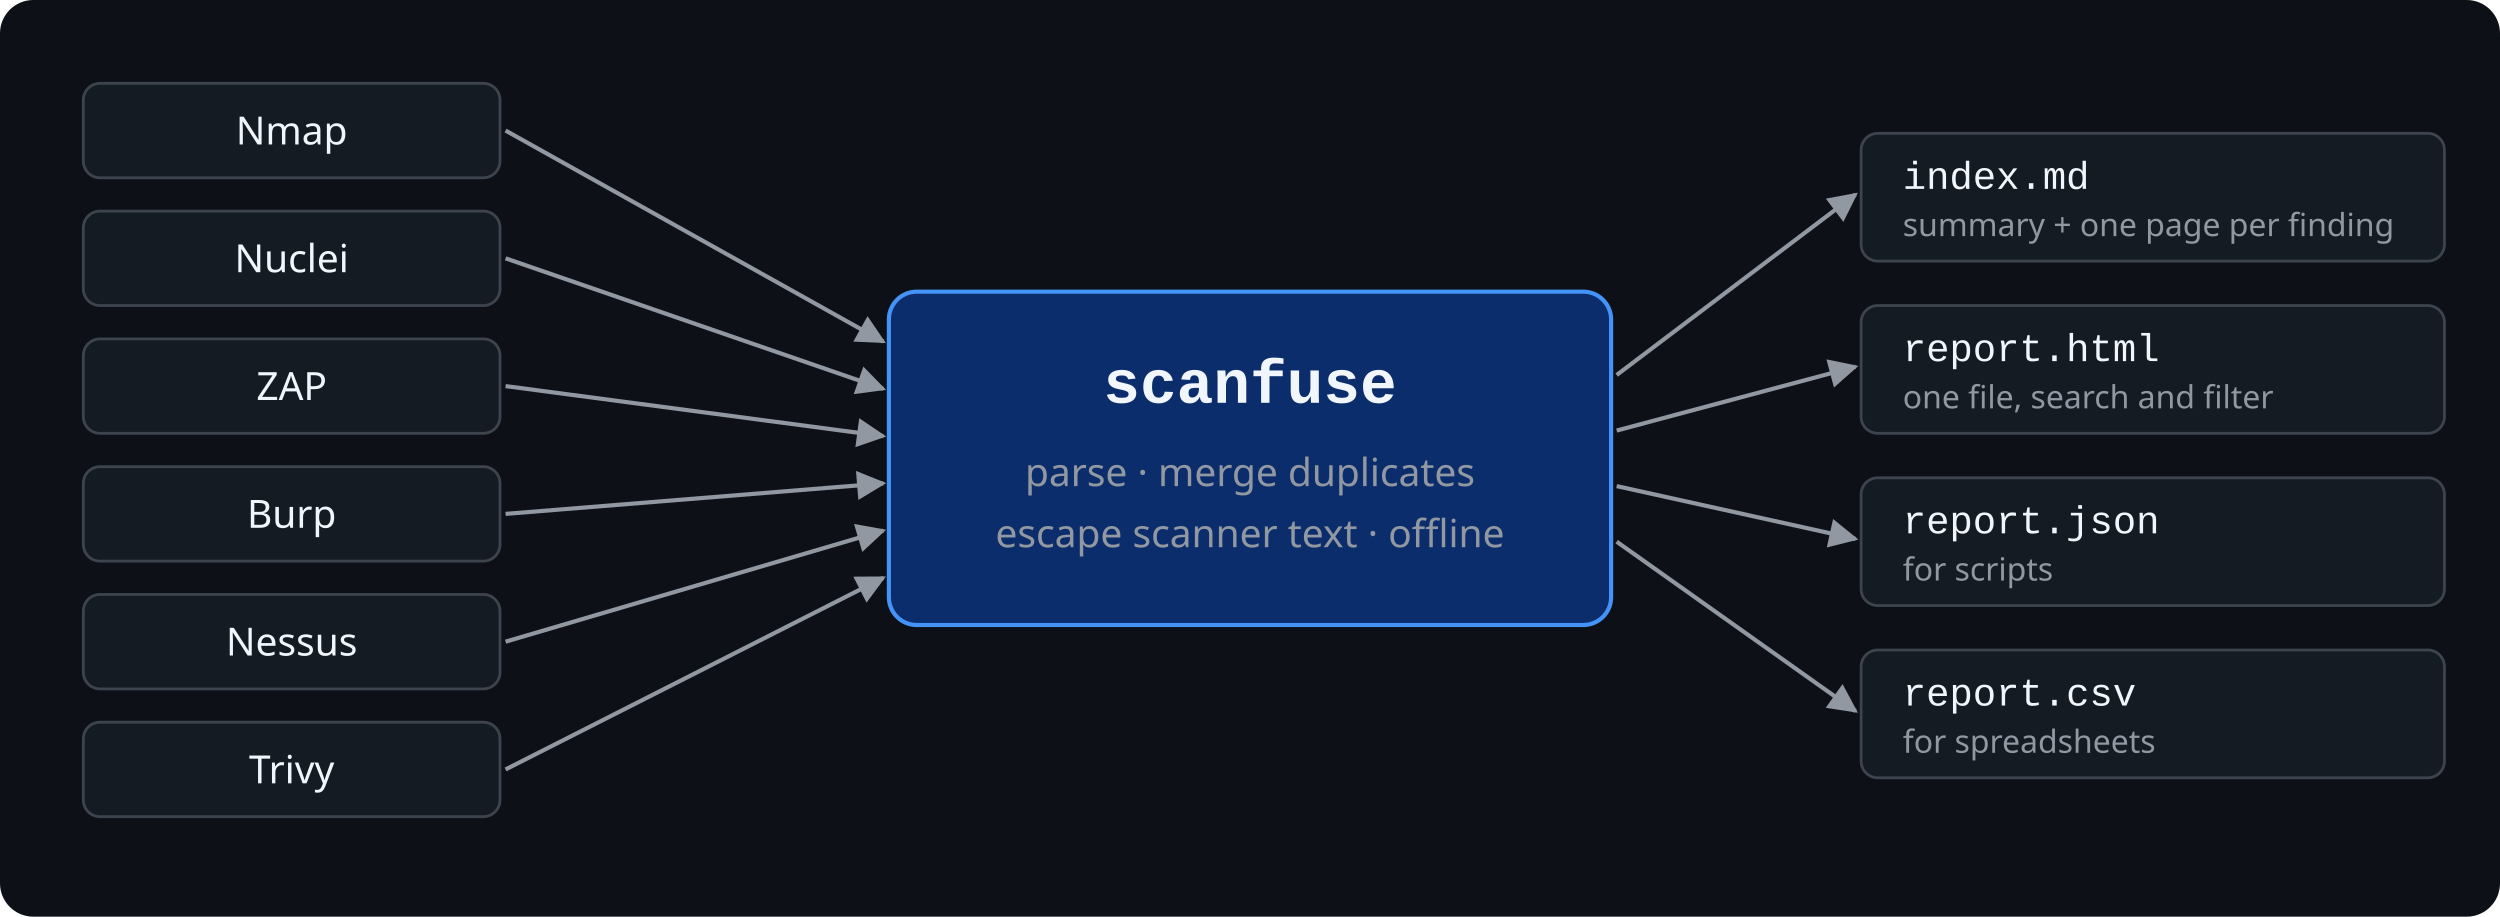
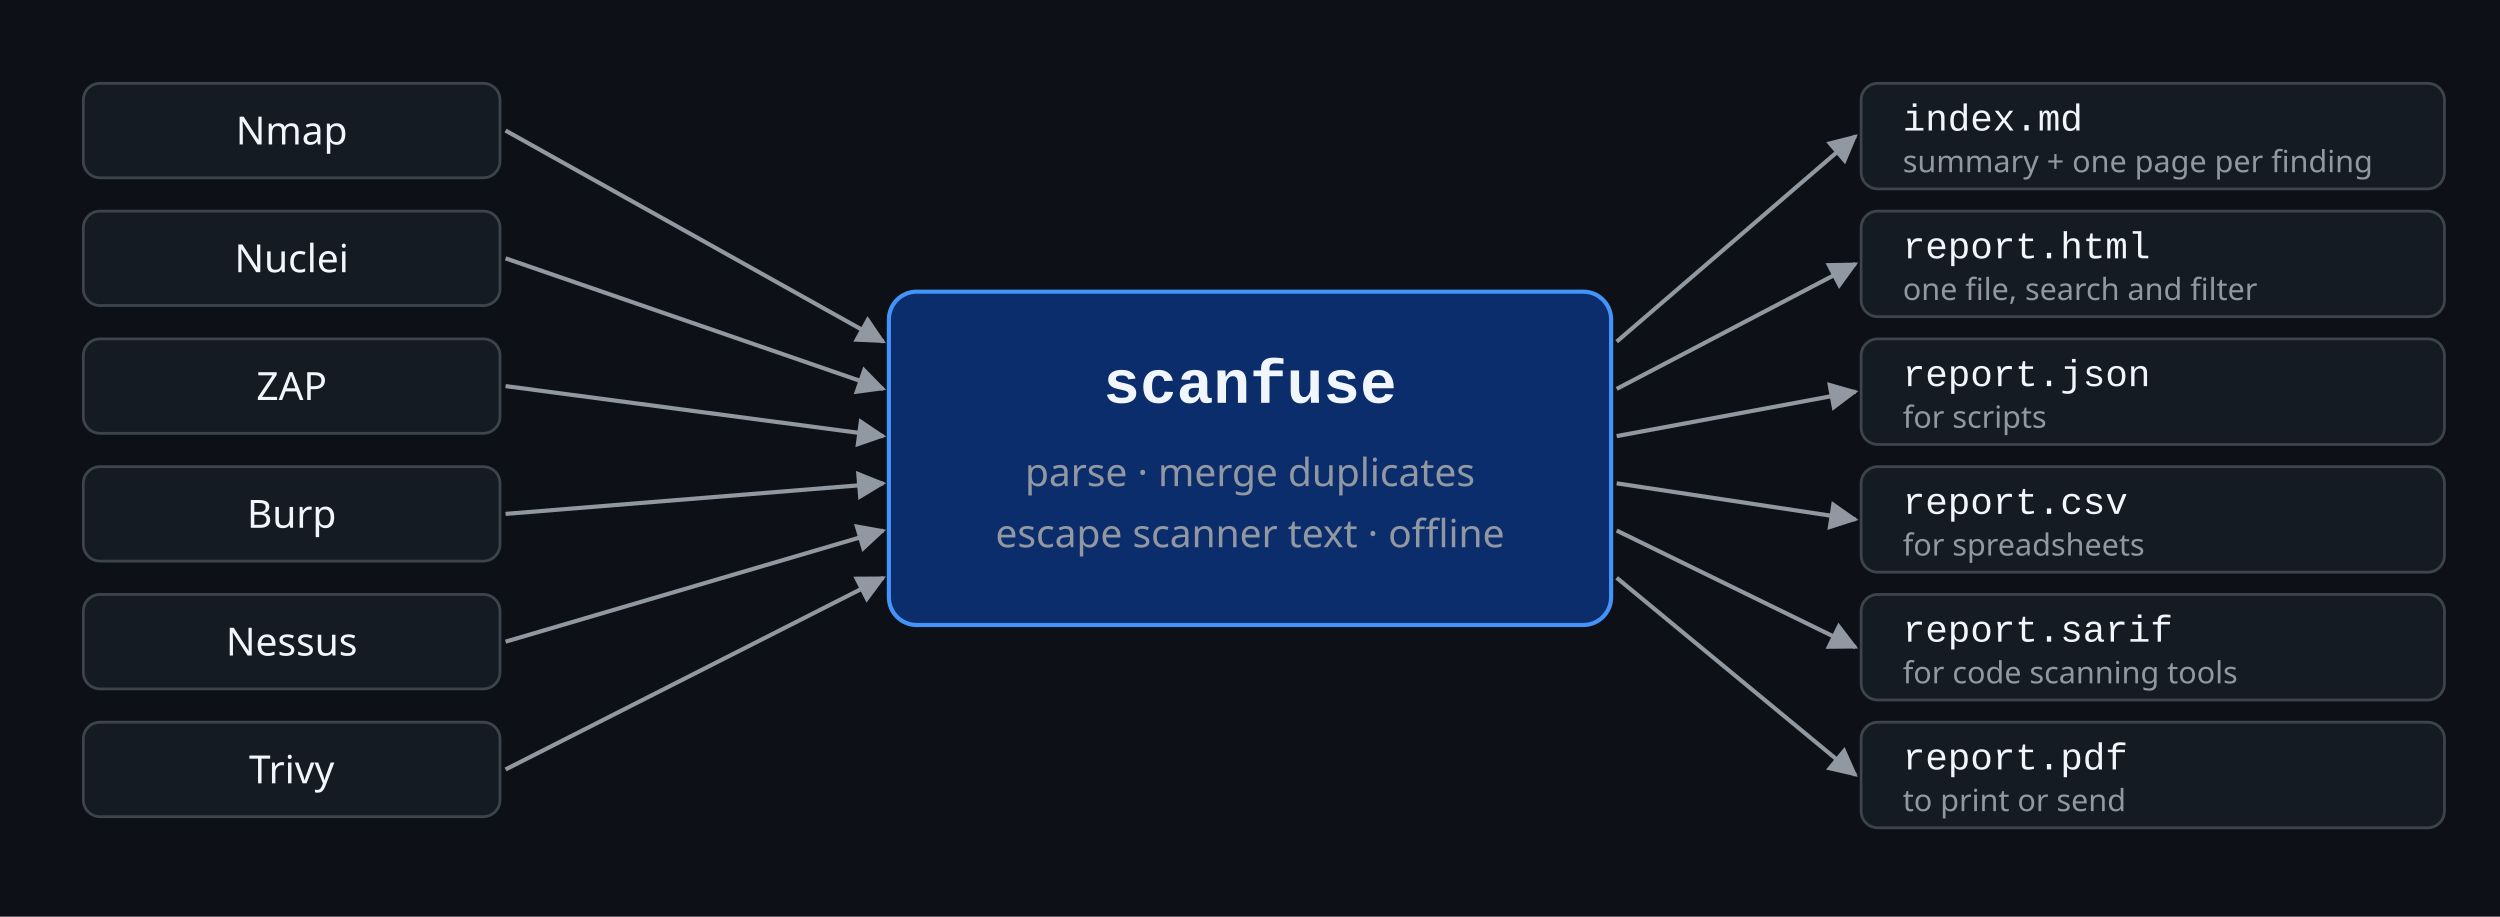
<svg xmlns="http://www.w3.org/2000/svg" width="900" height="330" viewBox="0 0 900 330">
  <defs>
    <marker id="a" viewBox="0 0 10 10" refX="9" refY="5" markerWidth="7" markerHeight="7" orient="auto-start-reverse">
      <path d="M0 0L10 5L0 10z" fill="#9198a1" />
    </marker>
  </defs>
-   <rect width="100%" height="100%" rx="12" fill="#0d1117" />
+   <rect width="100%" height="100%" fill="#0d1117" />
  <rect x="30" y="30" width="150" height="34" rx="6" fill="#151b23" stroke="#3d444d" stroke-width="1" />
  <text x="105" y="52" font-family="-apple-system,BlinkMacSystemFont,'Segoe UI','Noto Sans',Helvetica,Arial,sans-serif" font-size="14" font-weight="400" fill="#f0f6fc" text-anchor="middle">Nmap</text>
  <line x1="182" y1="47" x2="318" y2="123" stroke="#9198a1" stroke-width="1.5" marker-end="url(#a)" />
  <rect x="30" y="76" width="150" height="34" rx="6" fill="#151b23" stroke="#3d444d" stroke-width="1" />
  <text x="105" y="98" font-family="-apple-system,BlinkMacSystemFont,'Segoe UI','Noto Sans',Helvetica,Arial,sans-serif" font-size="14" font-weight="400" fill="#f0f6fc" text-anchor="middle">Nuclei</text>
  <line x1="182" y1="93" x2="318" y2="140" stroke="#9198a1" stroke-width="1.5" marker-end="url(#a)" />
  <rect x="30" y="122" width="150" height="34" rx="6" fill="#151b23" stroke="#3d444d" stroke-width="1" />
  <text x="105" y="144" font-family="-apple-system,BlinkMacSystemFont,'Segoe UI','Noto Sans',Helvetica,Arial,sans-serif" font-size="14" font-weight="400" fill="#f0f6fc" text-anchor="middle">ZAP</text>
  <line x1="182" y1="139" x2="318" y2="157" stroke="#9198a1" stroke-width="1.5" marker-end="url(#a)" />
  <rect x="30" y="168" width="150" height="34" rx="6" fill="#151b23" stroke="#3d444d" stroke-width="1" />
  <text x="105" y="190" font-family="-apple-system,BlinkMacSystemFont,'Segoe UI','Noto Sans',Helvetica,Arial,sans-serif" font-size="14" font-weight="400" fill="#f0f6fc" text-anchor="middle">Burp</text>
  <line x1="182" y1="185" x2="318" y2="174" stroke="#9198a1" stroke-width="1.5" marker-end="url(#a)" />
  <rect x="30" y="214" width="150" height="34" rx="6" fill="#151b23" stroke="#3d444d" stroke-width="1" />
  <text x="105" y="236" font-family="-apple-system,BlinkMacSystemFont,'Segoe UI','Noto Sans',Helvetica,Arial,sans-serif" font-size="14" font-weight="400" fill="#f0f6fc" text-anchor="middle">Nessus</text>
  <line x1="182" y1="231" x2="318" y2="191" stroke="#9198a1" stroke-width="1.5" marker-end="url(#a)" />
  <rect x="30" y="260" width="150" height="34" rx="6" fill="#151b23" stroke="#3d444d" stroke-width="1" />
  <text x="105" y="282" font-family="-apple-system,BlinkMacSystemFont,'Segoe UI','Noto Sans',Helvetica,Arial,sans-serif" font-size="14" font-weight="400" fill="#f0f6fc" text-anchor="middle">Trivy</text>
  <line x1="182" y1="277" x2="318" y2="208" stroke="#9198a1" stroke-width="1.5" marker-end="url(#a)" />
  <rect x="320" y="105" width="260" height="120" rx="10" fill="#0c2d6b" stroke="#4493f8" stroke-width="1.5" />
  <text x="450" y="145" font-family="ui-monospace,SFMono-Regular,'SF Mono',Menlo,Consolas,'Liberation Mono',monospace" font-size="22" font-weight="600" fill="#f0f6fc" text-anchor="middle">scanfuse</text>
  <text x="450" y="175" font-family="-apple-system,BlinkMacSystemFont,'Segoe UI','Noto Sans',Helvetica,Arial,sans-serif" font-size="14" font-weight="400" fill="#9198a1" text-anchor="middle">parse · merge duplicates</text>
  <text x="450" y="197" font-family="-apple-system,BlinkMacSystemFont,'Segoe UI','Noto Sans',Helvetica,Arial,sans-serif" font-size="14" font-weight="400" fill="#9198a1" text-anchor="middle">escape scanner text · offline</text>
-   <line x1="582" y1="135" x2="668" y2="70" stroke="#9198a1" stroke-width="1.5" marker-end="url(#a)" />
-   <rect x="670" y="48" width="210" height="46" rx="6" fill="#151b23" stroke="#3d444d" stroke-width="1" />
-   <text x="685" y="68" font-family="ui-monospace,SFMono-Regular,'SF Mono',Menlo,Consolas,'Liberation Mono',monospace" font-size="14" font-weight="400" fill="#f0f6fc" text-anchor="start">index.md</text>
-   <text x="685" y="85" font-family="-apple-system,BlinkMacSystemFont,'Segoe UI','Noto Sans',Helvetica,Arial,sans-serif" font-size="11.5" font-weight="400" fill="#9198a1" text-anchor="start">summary + one page per finding</text>
-   <line x1="582" y1="155" x2="668" y2="132" stroke="#9198a1" stroke-width="1.5" marker-end="url(#a)" />
-   <rect x="670" y="110" width="210" height="46" rx="6" fill="#151b23" stroke="#3d444d" stroke-width="1" />
-   <text x="685" y="130" font-family="ui-monospace,SFMono-Regular,'SF Mono',Menlo,Consolas,'Liberation Mono',monospace" font-size="14" font-weight="400" fill="#f0f6fc" text-anchor="start">report.html</text>
-   <text x="685" y="147" font-family="-apple-system,BlinkMacSystemFont,'Segoe UI','Noto Sans',Helvetica,Arial,sans-serif" font-size="11.5" font-weight="400" fill="#9198a1" text-anchor="start">one file, search and filter</text>
-   <line x1="582" y1="175" x2="668" y2="194" stroke="#9198a1" stroke-width="1.5" marker-end="url(#a)" />
-   <rect x="670" y="172" width="210" height="46" rx="6" fill="#151b23" stroke="#3d444d" stroke-width="1" />
-   <text x="685" y="192" font-family="ui-monospace,SFMono-Regular,'SF Mono',Menlo,Consolas,'Liberation Mono',monospace" font-size="14" font-weight="400" fill="#f0f6fc" text-anchor="start">report.json</text>
-   <text x="685" y="209" font-family="-apple-system,BlinkMacSystemFont,'Segoe UI','Noto Sans',Helvetica,Arial,sans-serif" font-size="11.5" font-weight="400" fill="#9198a1" text-anchor="start">for scripts</text>
-   <line x1="582" y1="195" x2="668" y2="256" stroke="#9198a1" stroke-width="1.5" marker-end="url(#a)" />
-   <rect x="670" y="234" width="210" height="46" rx="6" fill="#151b23" stroke="#3d444d" stroke-width="1" />
-   <text x="685" y="254" font-family="ui-monospace,SFMono-Regular,'SF Mono',Menlo,Consolas,'Liberation Mono',monospace" font-size="14" font-weight="400" fill="#f0f6fc" text-anchor="start">report.csv</text>
-   <text x="685" y="271" font-family="-apple-system,BlinkMacSystemFont,'Segoe UI','Noto Sans',Helvetica,Arial,sans-serif" font-size="11.5" font-weight="400" fill="#9198a1" text-anchor="start">for spreadsheets</text>
+   <line x1="582" y1="123" x2="668" y2="49" stroke="#9198a1" stroke-width="1.5" marker-end="url(#a)" />
+   <rect x="670" y="30" width="210" height="38" rx="6" fill="#151b23" stroke="#3d444d" stroke-width="1" />
+   <text x="685" y="47" font-family="ui-monospace,SFMono-Regular,'SF Mono',Menlo,Consolas,'Liberation Mono',monospace" font-size="13.5" font-weight="400" fill="#f0f6fc" text-anchor="start">index.md</text>
+   <text x="685" y="62" font-family="-apple-system,BlinkMacSystemFont,'Segoe UI','Noto Sans',Helvetica,Arial,sans-serif" font-size="11" font-weight="400" fill="#9198a1" text-anchor="start">summary + one page per finding</text>
+   <line x1="582" y1="140" x2="668" y2="95" stroke="#9198a1" stroke-width="1.5" marker-end="url(#a)" />
+   <rect x="670" y="76" width="210" height="38" rx="6" fill="#151b23" stroke="#3d444d" stroke-width="1" />
+   <text x="685" y="93" font-family="ui-monospace,SFMono-Regular,'SF Mono',Menlo,Consolas,'Liberation Mono',monospace" font-size="13.5" font-weight="400" fill="#f0f6fc" text-anchor="start">report.html</text>
+   <text x="685" y="108" font-family="-apple-system,BlinkMacSystemFont,'Segoe UI','Noto Sans',Helvetica,Arial,sans-serif" font-size="11" font-weight="400" fill="#9198a1" text-anchor="start">one file, search and filter</text>
+   <line x1="582" y1="157" x2="668" y2="141" stroke="#9198a1" stroke-width="1.5" marker-end="url(#a)" />
+   <rect x="670" y="122" width="210" height="38" rx="6" fill="#151b23" stroke="#3d444d" stroke-width="1" />
+   <text x="685" y="139" font-family="ui-monospace,SFMono-Regular,'SF Mono',Menlo,Consolas,'Liberation Mono',monospace" font-size="13.5" font-weight="400" fill="#f0f6fc" text-anchor="start">report.json</text>
+   <text x="685" y="154" font-family="-apple-system,BlinkMacSystemFont,'Segoe UI','Noto Sans',Helvetica,Arial,sans-serif" font-size="11" font-weight="400" fill="#9198a1" text-anchor="start">for scripts</text>
+   <line x1="582" y1="174" x2="668" y2="187" stroke="#9198a1" stroke-width="1.5" marker-end="url(#a)" />
+   <rect x="670" y="168" width="210" height="38" rx="6" fill="#151b23" stroke="#3d444d" stroke-width="1" />
+   <text x="685" y="185" font-family="ui-monospace,SFMono-Regular,'SF Mono',Menlo,Consolas,'Liberation Mono',monospace" font-size="13.5" font-weight="400" fill="#f0f6fc" text-anchor="start">report.csv</text>
+   <text x="685" y="200" font-family="-apple-system,BlinkMacSystemFont,'Segoe UI','Noto Sans',Helvetica,Arial,sans-serif" font-size="11" font-weight="400" fill="#9198a1" text-anchor="start">for spreadsheets</text>
+   <line x1="582" y1="191" x2="668" y2="233" stroke="#9198a1" stroke-width="1.5" marker-end="url(#a)" />
+   <rect x="670" y="214" width="210" height="38" rx="6" fill="#151b23" stroke="#3d444d" stroke-width="1" />
+   <text x="685" y="231" font-family="ui-monospace,SFMono-Regular,'SF Mono',Menlo,Consolas,'Liberation Mono',monospace" font-size="13.5" font-weight="400" fill="#f0f6fc" text-anchor="start">report.sarif</text>
+   <text x="685" y="246" font-family="-apple-system,BlinkMacSystemFont,'Segoe UI','Noto Sans',Helvetica,Arial,sans-serif" font-size="11" font-weight="400" fill="#9198a1" text-anchor="start">for code scanning tools</text>
+   <line x1="582" y1="208" x2="668" y2="279" stroke="#9198a1" stroke-width="1.5" marker-end="url(#a)" />
+   <rect x="670" y="260" width="210" height="38" rx="6" fill="#151b23" stroke="#3d444d" stroke-width="1" />
+   <text x="685" y="277" font-family="ui-monospace,SFMono-Regular,'SF Mono',Menlo,Consolas,'Liberation Mono',monospace" font-size="13.5" font-weight="400" fill="#f0f6fc" text-anchor="start">report.pdf</text>
+   <text x="685" y="292" font-family="-apple-system,BlinkMacSystemFont,'Segoe UI','Noto Sans',Helvetica,Arial,sans-serif" font-size="11" font-weight="400" fill="#9198a1" text-anchor="start">to print or send</text>
</svg>
